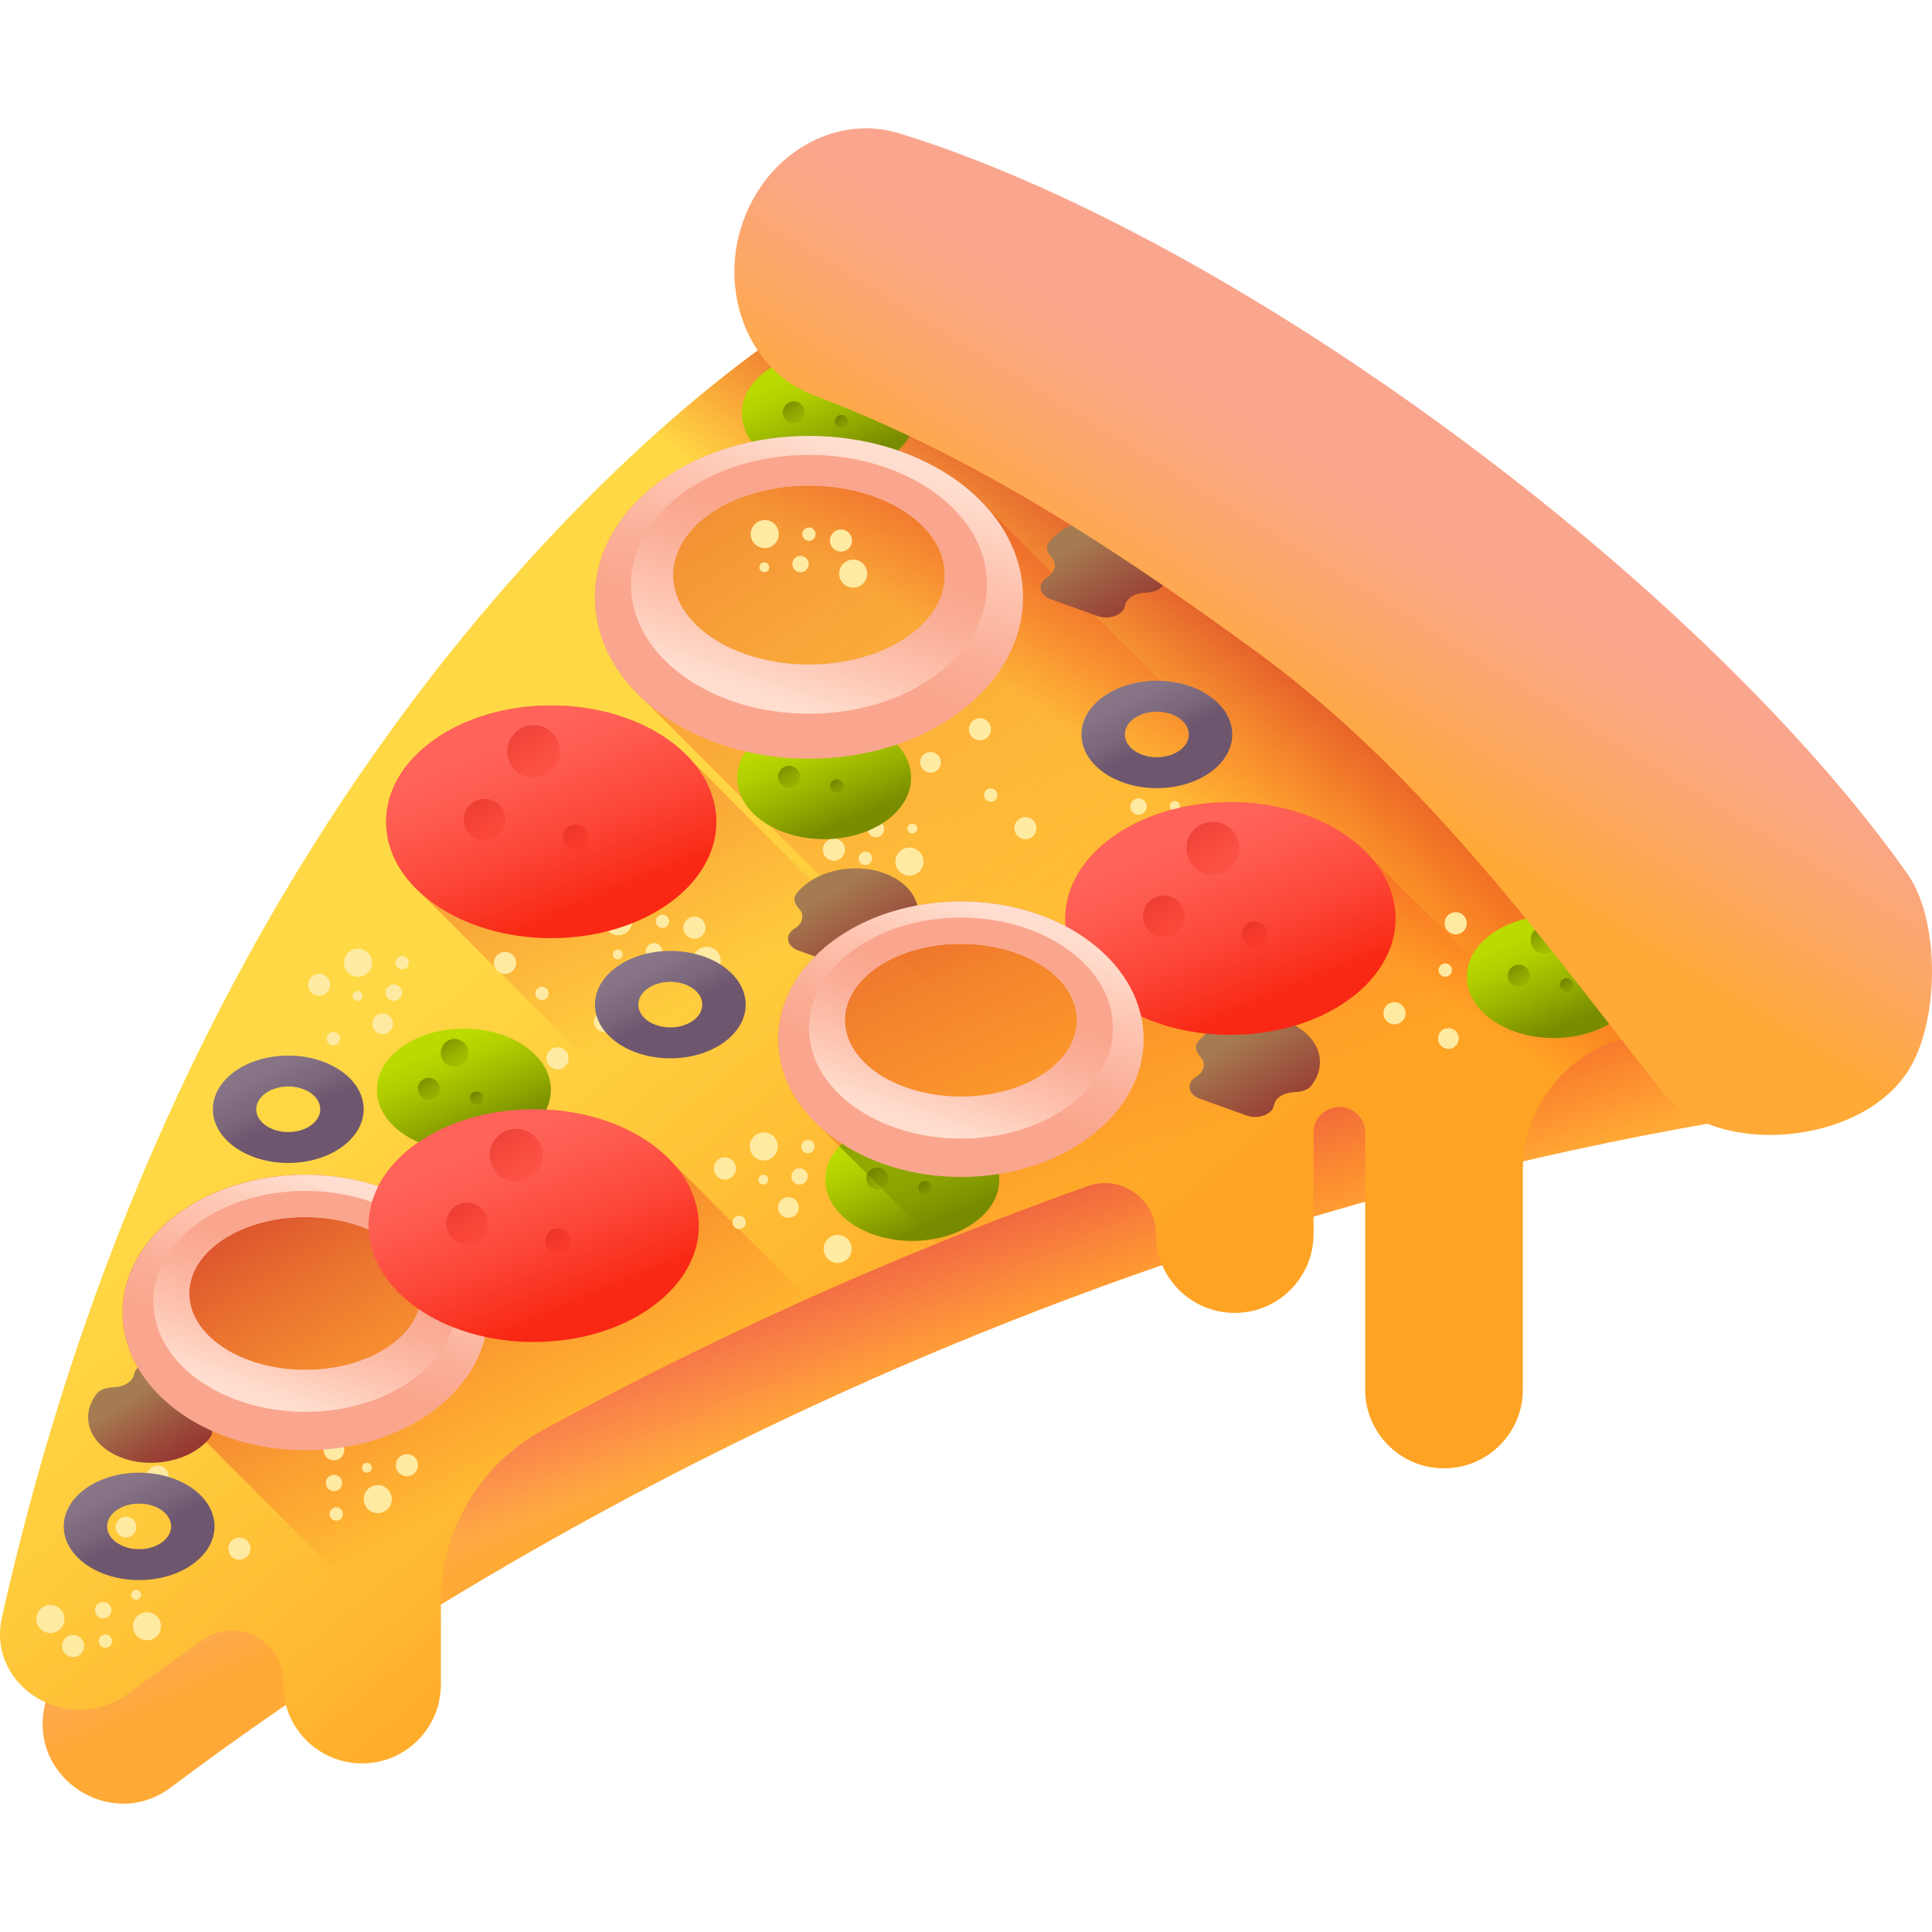
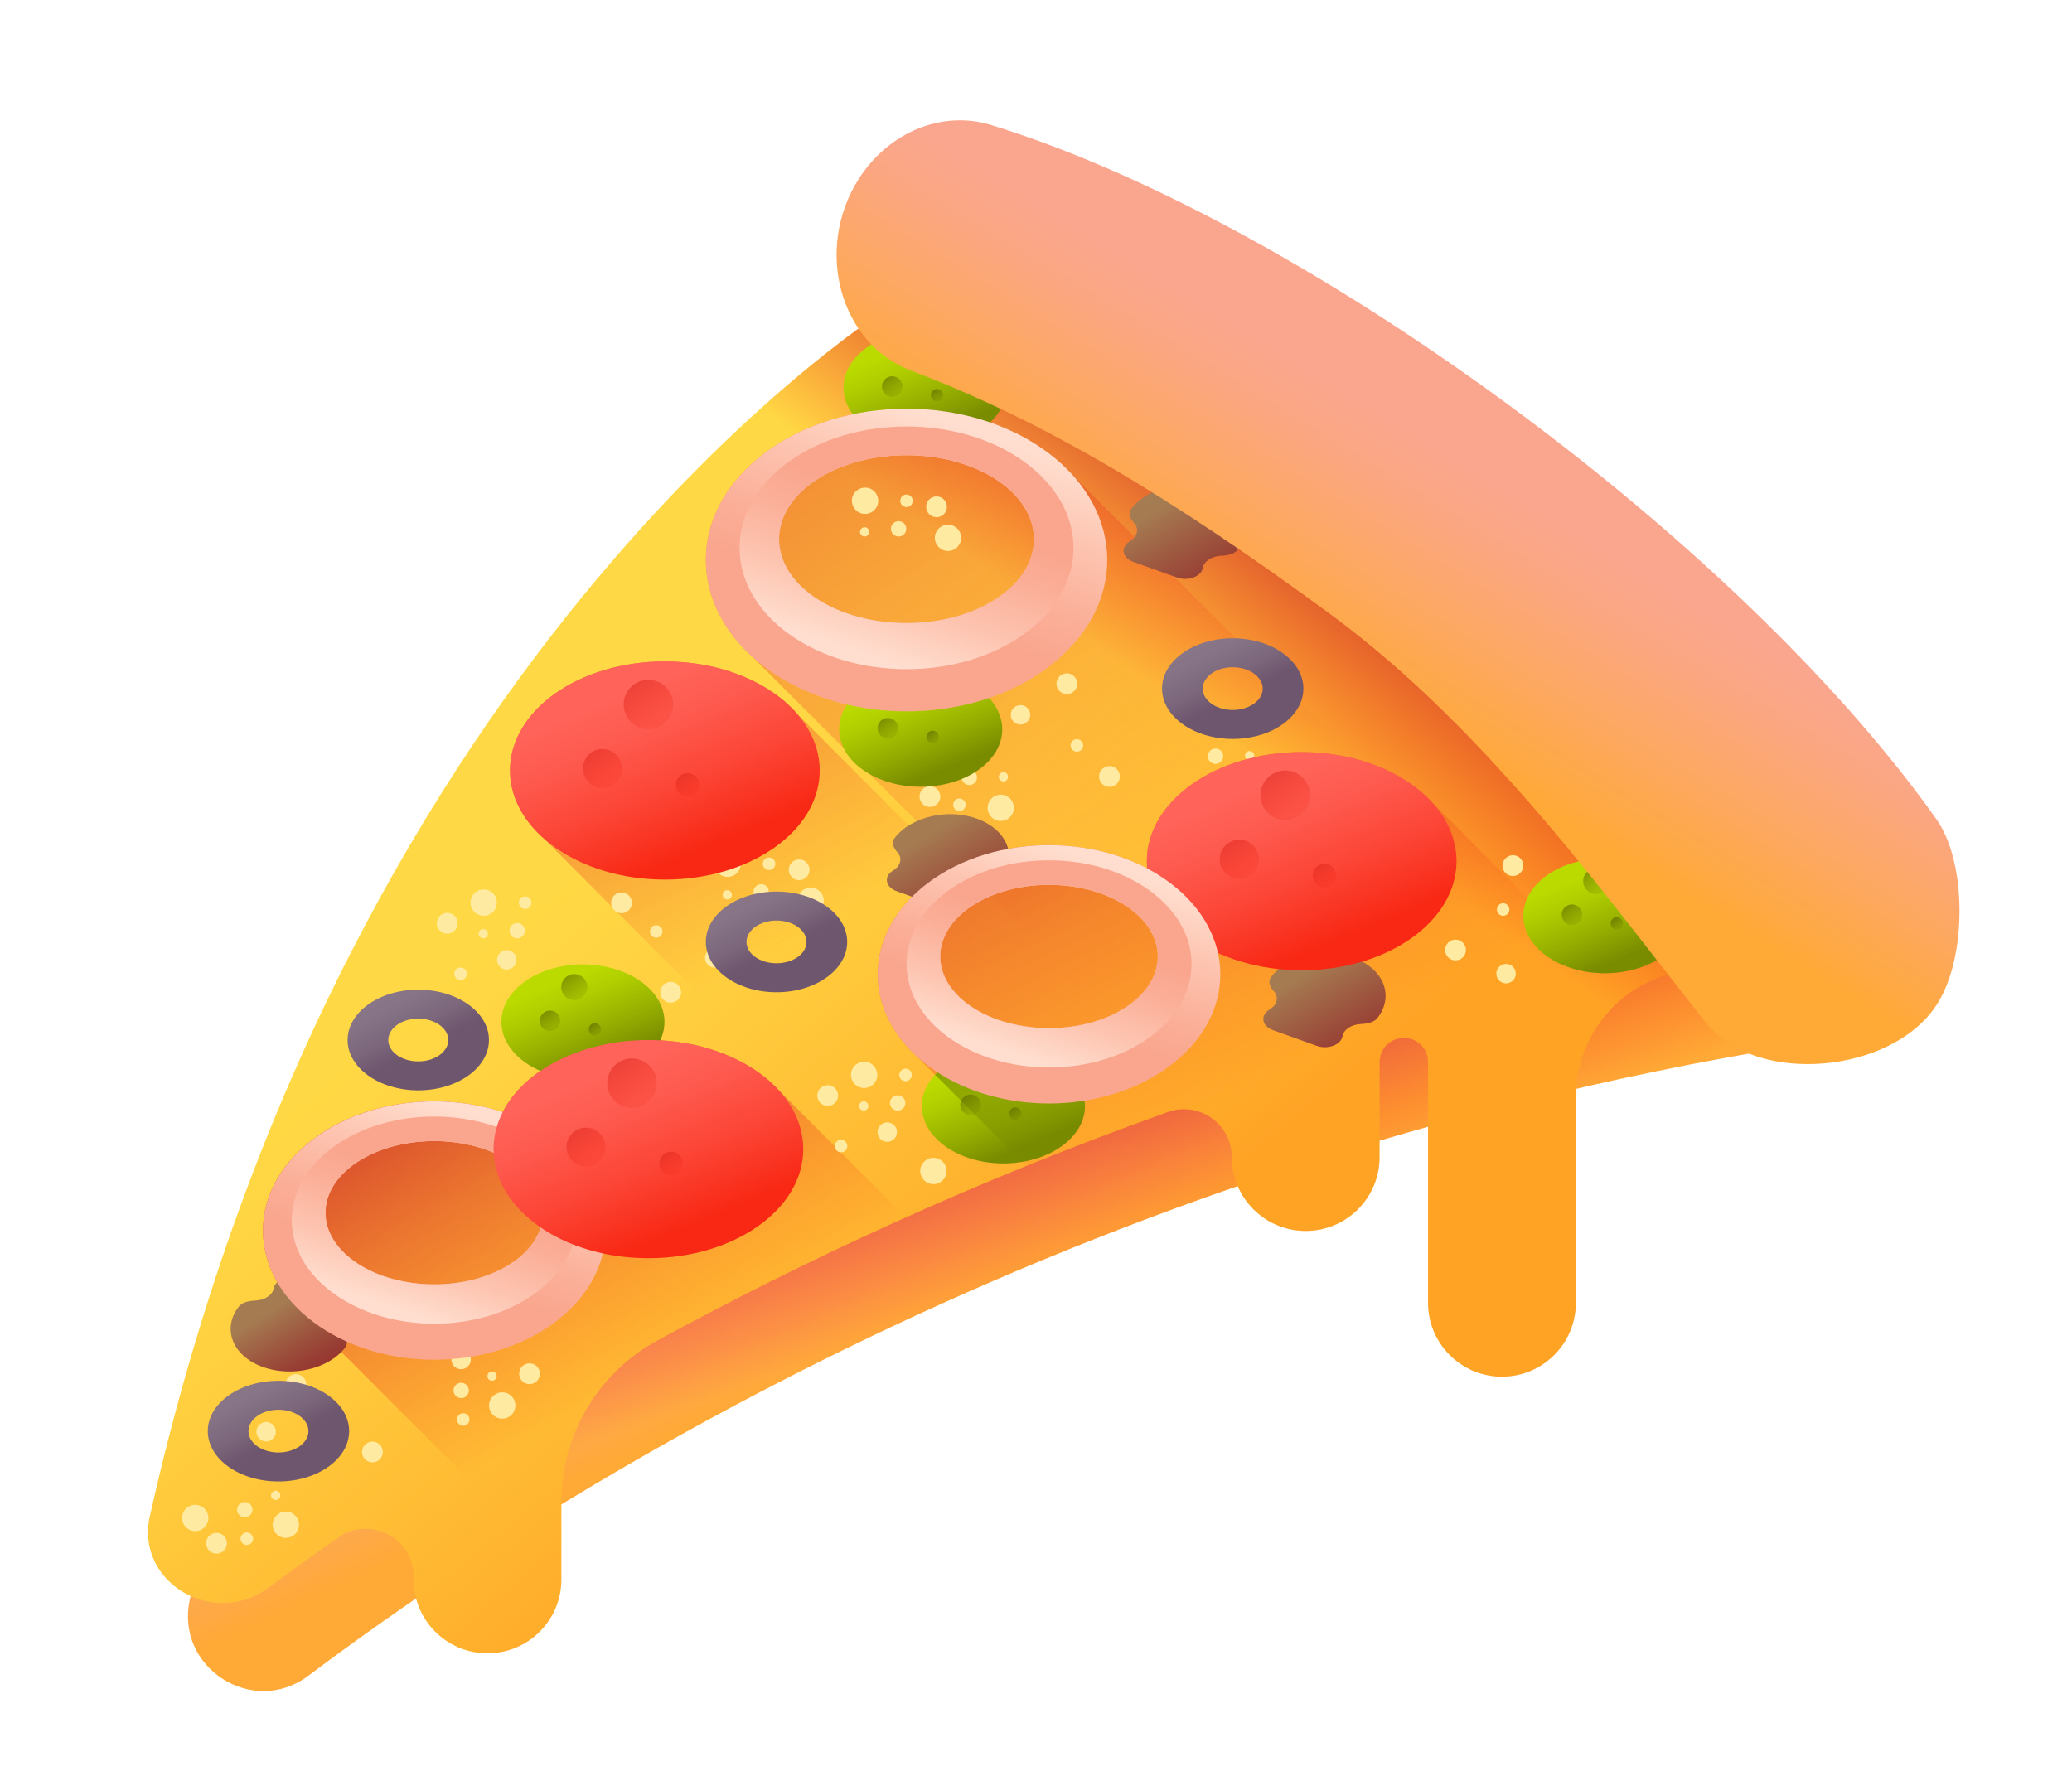
- <svg xmlns="http://www.w3.org/2000/svg" xmlns:xlink="http://www.w3.org/1999/xlink" id="Capa_1" enable-background="new 0 0 510 510" height="100" viewBox="0 0 510 510" width="100">
+ <svg xmlns="http://www.w3.org/2000/svg" xmlns:xlink="http://www.w3.org/1999/xlink" id="Capa_1" enable-background="new 0 0 500 500" height="60" viewBox="0 0 500 500" width="70">
  <linearGradient id="lg1">
    <stop offset="0" stop-color="#faa68e" />
    <stop offset=".206" stop-color="#fba682" />
    <stop offset=".581" stop-color="#fda861" />
    <stop offset="1" stop-color="#ffa936" />
  </linearGradient>
  <linearGradient id="SVGID_1_" gradientUnits="userSpaceOnUse" x1="223.354" x2="250.264" xlink:href="#lg1" y1="298.877" y2="357.872" />
  <linearGradient id="lg2">
    <stop offset="0" stop-color="#f82814" stop-opacity="0" />
    <stop offset=".245" stop-color="#f12817" stop-opacity=".245" />
    <stop offset=".605" stop-color="#dd2820" stop-opacity=".605" />
    <stop offset="1" stop-color="#c0272d" />
  </linearGradient>
  <linearGradient id="SVGID_2_" gradientUnits="userSpaceOnUse" x1="251.503" x2="228.789" xlink:href="#lg2" y1="361.785" y2="296.086" />
  <linearGradient id="SVGID_3_" gradientUnits="userSpaceOnUse" x1="145.065" x2="264.908" y1="221.175" y2="364.7">
    <stop offset="0" stop-color="#ffd945" />
    <stop offset=".304" stop-color="#ffcd3e" />
    <stop offset=".856" stop-color="#ffad2b" />
    <stop offset="1" stop-color="#ffa325" />
  </linearGradient>
  <linearGradient id="lg3">
    <stop offset="0" stop-color="#f82814" stop-opacity="0" />
    <stop offset="1" stop-color="#c0272d" />
  </linearGradient>
  <linearGradient id="SVGID_4_" gradientUnits="userSpaceOnUse" x1="310.981" x2="353.5" xlink:href="#lg3" y1="213.311" y2="153.03" />
  <linearGradient id="SVGID_5_" gradientUnits="userSpaceOnUse" x1="291.249" x2="99.643" xlink:href="#lg3" y1="237.086" y2="-59.293" />
  <linearGradient id="SVGID_6_" gradientUnits="userSpaceOnUse" x1="193.19" x2="112.458" xlink:href="#lg3" y1="258.64" y2="107.401" />
  <linearGradient id="SVGID_7_" gradientUnits="userSpaceOnUse" x1="321.47" x2="241.096" xlink:href="#lg3" y1="301.117" y2="149.698" />
  <linearGradient id="SVGID_8_" gradientUnits="userSpaceOnUse" x1="143.709" x2="79.123" xlink:href="#lg3" y1="383.901" y2="274.104" />
  <linearGradient id="lg4">
    <stop offset="0" stop-color="#bada00" />
    <stop offset=".227" stop-color="#b0ce00" />
    <stop offset=".638" stop-color="#95ae00" />
    <stop offset="1" stop-color="#798c00" />
  </linearGradient>
  <linearGradient id="SVGID_9_" gradientUnits="userSpaceOnUse" x1="212.641" x2="222.468" xlink:href="#lg4" y1="193.464" y2="217.276" />
  <linearGradient id="lg5">
    <stop offset="0" stop-color="#798c00" stop-opacity="0" />
    <stop offset=".654" stop-color="#556100" stop-opacity=".654" />
    <stop offset="1" stop-color="#464f00" />
  </linearGradient>
  <linearGradient id="SVGID_10_" gradientTransform="matrix(-.999 -.055 .055 -.999 2457.648 -2337.984)" gradientUnits="userSpaceOnUse" x1="2096.318" x2="2106.476" xlink:href="#lg5" y1="-2657.755" y2="-2643.672" />
  <linearGradient id="SVGID_11_" gradientTransform="matrix(-.999 -.055 .055 -.999 2457.648 -2337.984)" gradientUnits="userSpaceOnUse" x1="2103.284" x2="2111.304" xlink:href="#lg5" y1="-2666.649" y2="-2655.531" />
  <linearGradient id="SVGID_12_" gradientTransform="matrix(-.999 -.055 .055 -.999 2457.648 -2337.984)" gradientUnits="userSpaceOnUse" x1="2091.57" x2="2096.404" xlink:href="#lg5" y1="-2666.96" y2="-2660.257" />
  <linearGradient id="SVGID_13_" gradientUnits="userSpaceOnUse" x1="117.549" x2="127.376" xlink:href="#lg4" y1="275.832" y2="299.644" />
  <linearGradient id="SVGID_14_" gradientTransform="matrix(-.999 -.055 .055 -.999 2457.648 -2337.984)" gradientUnits="userSpaceOnUse" x1="2186.728" x2="2196.886" xlink:href="#lg5" y1="-2745.236" y2="-2731.153" />
  <linearGradient id="SVGID_15_" gradientTransform="matrix(-.999 -.055 .055 -.999 2457.648 -2337.984)" gradientUnits="userSpaceOnUse" x1="2193.695" x2="2201.714" xlink:href="#lg5" y1="-2754.13" y2="-2743.012" />
  <linearGradient id="SVGID_16_" gradientTransform="matrix(-.999 -.055 .055 -.999 2457.648 -2337.984)" gradientUnits="userSpaceOnUse" x1="2181.98" x2="2186.815" xlink:href="#lg5" y1="-2754.441" y2="-2747.738" />
  <linearGradient id="SVGID_17_" gradientUnits="userSpaceOnUse" x1="235.925" x2="245.752" xlink:href="#lg4" y1="299.517" y2="323.329" />
  <linearGradient id="SVGID_18_" gradientTransform="matrix(-.999 -.055 .055 -.999 2457.648 -2337.984)" gradientUnits="userSpaceOnUse" x1="2067.227" x2="2077.385" xlink:href="#lg5" y1="-2762.365" y2="-2748.282" />
  <linearGradient id="SVGID_19_" gradientTransform="matrix(-.999 -.055 .055 -.999 2457.648 -2337.984)" gradientUnits="userSpaceOnUse" x1="2074.194" x2="2082.213" xlink:href="#lg5" y1="-2771.258" y2="-2760.141" />
  <linearGradient id="SVGID_20_" gradientTransform="matrix(-.999 -.055 .055 -.999 2457.648 -2337.984)" gradientUnits="userSpaceOnUse" x1="2062.479" x2="2067.314" xlink:href="#lg5" y1="-2771.57" y2="-2764.867" />
  <linearGradient id="SVGID_21_" gradientUnits="userSpaceOnUse" x1="405.257" x2="415.084" xlink:href="#lg4" y1="245.964" y2="269.775" />
  <linearGradient id="SVGID_22_" gradientTransform="matrix(-.999 -.055 .055 -.999 2457.648 -2337.984)" gradientUnits="userSpaceOnUse" x1="1901.102" x2="1911.261" xlink:href="#lg5" y1="-2699.565" y2="-2685.482" />
  <linearGradient id="SVGID_23_" gradientTransform="matrix(-.999 -.055 .055 -.999 2457.648 -2337.984)" gradientUnits="userSpaceOnUse" x1="1908.069" x2="1916.089" xlink:href="#lg5" y1="-2708.459" y2="-2697.341" />
  <linearGradient id="SVGID_24_" gradientTransform="matrix(-.999 -.055 .055 -.999 2457.648 -2337.984)" gradientUnits="userSpaceOnUse" x1="1896.354" x2="1901.189" xlink:href="#lg5" y1="-2708.77" y2="-2702.067" />
  <linearGradient id="SVGID_25_" gradientUnits="userSpaceOnUse" x1="213.872" x2="223.699" xlink:href="#lg4" y1="97.255" y2="121.067" />
  <linearGradient id="SVGID_26_" gradientTransform="matrix(-.999 -.055 .055 -.999 2457.648 -2337.984)" gradientUnits="userSpaceOnUse" x1="2100.388" x2="2110.546" xlink:href="#lg5" y1="-2561.624" y2="-2547.541" />
  <linearGradient id="SVGID_27_" gradientTransform="matrix(-.999 -.055 .055 -.999 2457.648 -2337.984)" gradientUnits="userSpaceOnUse" x1="2107.354" x2="2115.374" xlink:href="#lg5" y1="-2570.518" y2="-2559.4" />
  <linearGradient id="SVGID_28_" gradientTransform="matrix(-.999 -.055 .055 -.999 2457.648 -2337.984)" gradientUnits="userSpaceOnUse" x1="2095.639" x2="2100.474" xlink:href="#lg5" y1="-2570.829" y2="-2564.127" />
  <linearGradient id="lg6">
    <stop offset="0" stop-color="#ffdecf" />
    <stop offset=".379" stop-color="#fdc4b0" />
    <stop offset=".765" stop-color="#fbae97" />
    <stop offset="1" stop-color="#faa68e" />
  </linearGradient>
  <linearGradient id="SVGID_29_" gradientTransform="matrix(.707 .707 -.707 .707 -320.292 -784.641)" gradientUnits="userSpaceOnUse" x1="1026.071" x2="1049.994" xlink:href="#lg6" y1="252.617" y2="301.482" />
  <linearGradient id="SVGID_30_" gradientTransform="matrix(-.707 -.707 .707 -.707 2186.543 -1089.263)" gradientUnits="userSpaceOnUse" x1="501.514" x2="520.821" xlink:href="#lg6" y1="-2303.637" y2="-2264.201" />
  <linearGradient id="lg7">
    <stop offset="0" stop-color="#a57c52" />
    <stop offset=".134" stop-color="#a26c4a" />
    <stop offset=".515" stop-color="#994336" />
    <stop offset=".817" stop-color="#942a2a" />
    <stop offset="1" stop-color="#922125" />
  </linearGradient>
  <linearGradient id="SVGID_31_" gradientUnits="userSpaceOnUse" x1="37.551" x2="53.697" xlink:href="#lg7" y1="367.031" y2="393.404" />
  <linearGradient id="SVGID_32_" gradientTransform="matrix(.707 .707 -.707 .707 -320.292 -784.641)" gradientUnits="userSpaceOnUse" x1="1068.141" x2="1088.561" xlink:href="#lg6" y1="485.428" y2="527.137" />
  <linearGradient id="SVGID_33_" gradientTransform="matrix(-.707 -.707 .707 -.707 2186.543 -1089.263)" gradientUnits="userSpaceOnUse" x1="463.781" x2="480.261" xlink:href="#lg6" y1="-2527.219" y2="-2493.558" />
  <linearGradient id="SVGID_34_" gradientUnits="userSpaceOnUse" x1="325.819" x2="347.209" xlink:href="#lg7" y1="273.758" y2="309.281" />
  <linearGradient id="lg8">
    <stop offset="0" stop-color="#ff6359" />
    <stop offset=".224" stop-color="#fe5b50" />
    <stop offset=".595" stop-color="#fc4637" />
    <stop offset="1" stop-color="#f82814" />
  </linearGradient>
  <linearGradient id="SVGID_35_" gradientUnits="userSpaceOnUse" x1="315.495" x2="334.154" xlink:href="#lg8" y1="219.916" y2="265.127" />
  <linearGradient id="SVGID_36_" gradientTransform="matrix(-.999 -.055 .055 -.999 2457.648 -2337.984)" gradientUnits="userSpaceOnUse" x1="1986.911" x2="2006.199" xlink:href="#lg2" y1="-2684.334" y2="-2657.595" />
  <linearGradient id="SVGID_37_" gradientTransform="matrix(-.999 -.055 .055 -.999 2457.648 -2337.984)" gradientUnits="userSpaceOnUse" x1="2000.139" x2="2015.365" xlink:href="#lg2" y1="-2701.22" y2="-2680.111" />
  <linearGradient id="SVGID_38_" gradientTransform="matrix(-.999 -.055 .055 -.999 2457.648 -2337.984)" gradientUnits="userSpaceOnUse" x1="1977.897" x2="1987.076" xlink:href="#lg2" y1="-2701.811" y2="-2689.085" />
  <linearGradient id="SVGID_39_" gradientUnits="userSpaceOnUse" x1="131.577" x2="150.235" xlink:href="#lg8" y1="300.988" y2="346.199" />
  <linearGradient id="SVGID_40_" gradientTransform="matrix(-.999 -.055 .055 -.999 2457.648 -2337.984)" gradientUnits="userSpaceOnUse" x1="2166.085" x2="2185.372" xlink:href="#lg2" y1="-2775.413" y2="-2748.674" />
  <linearGradient id="SVGID_41_" gradientTransform="matrix(-.999 -.055 .055 -.999 2457.648 -2337.984)" gradientUnits="userSpaceOnUse" x1="2179.313" x2="2194.539" xlink:href="#lg2" y1="-2792.3" y2="-2771.191" />
  <linearGradient id="SVGID_42_" gradientTransform="matrix(-.999 -.055 .055 -.999 2457.648 -2337.984)" gradientUnits="userSpaceOnUse" x1="2157.07" x2="2166.25" xlink:href="#lg2" y1="-2792.89" y2="-2780.164" />
  <linearGradient id="SVGID_43_" gradientUnits="userSpaceOnUse" x1="219.835" x2="241.226" xlink:href="#lg7" y1="234.622" y2="270.145" />
  <linearGradient id="SVGID_44_" gradientUnits="userSpaceOnUse" x1="258.257" x2="215.558" xlink:href="#lg5" y1="334.97" y2="254.237" />
  <linearGradient id="SVGID_45_" gradientTransform="matrix(.707 .707 -.707 .707 -320.292 -784.641)" gradientUnits="userSpaceOnUse" x1="1139.515" x2="1159.935" xlink:href="#lg6" y1="312.033" y2="353.742" />
  <linearGradient id="SVGID_46_" gradientTransform="matrix(-.707 -.707 .707 -.707 2186.543 -1089.263)" gradientUnits="userSpaceOnUse" x1="392.407" x2="408.886" xlink:href="#lg6" y1="-2353.823" y2="-2320.163" />
  <linearGradient id="lg9">
    <stop offset="0" stop-color="#8a7889" />
    <stop offset=".334" stop-color="#867385" />
    <stop offset=".704" stop-color="#7b667b" />
    <stop offset="1" stop-color="#6e566e" />
  </linearGradient>
  <linearGradient id="SVGID_47_" gradientUnits="userSpaceOnUse" x1="68.016" x2="77.231" xlink:href="#lg9" y1="276.665" y2="295.095" />
  <linearGradient id="SVGID_48_" gradientUnits="userSpaceOnUse" x1="168.869" x2="178.084" xlink:href="#lg9" y1="249.042" y2="267.472" />
  <linearGradient id="SVGID_49_" gradientUnits="userSpaceOnUse" x1="297.307" x2="306.522" xlink:href="#lg9" y1="177.725" y2="196.155" />
  <linearGradient id="SVGID_50_" gradientUnits="userSpaceOnUse" x1="28.65" x2="37.865" xlink:href="#lg9" y1="386.776" y2="405.206" />
  <linearGradient id="SVGID_51_" gradientUnits="userSpaceOnUse" x1="136.205" x2="154.863" xlink:href="#lg8" y1="194.388" y2="239.599" />
  <linearGradient id="SVGID_52_" gradientTransform="matrix(-.999 -.055 .055 -.999 2457.648 -2337.984)" gradientUnits="userSpaceOnUse" x1="2167.336" x2="2186.623" xlink:href="#lg2" y1="-2668.721" y2="-2641.981" />
  <linearGradient id="SVGID_53_" gradientTransform="matrix(-.999 -.055 .055 -.999 2457.648 -2337.984)" gradientUnits="userSpaceOnUse" x1="2180.564" x2="2195.79" xlink:href="#lg2" y1="-2685.607" y2="-2664.498" />
  <linearGradient id="SVGID_54_" gradientTransform="matrix(-.999 -.055 .055 -.999 2457.648 -2337.984)" gradientUnits="userSpaceOnUse" x1="2158.322" x2="2167.501" xlink:href="#lg2" y1="-2686.198" y2="-2673.471" />
  <linearGradient id="SVGID_55_" gradientUnits="userSpaceOnUse" x1="286.486" x2="307.876" xlink:href="#lg7" y1="141.905" y2="177.428" />
  <linearGradient id="SVGID_56_" gradientUnits="userSpaceOnUse" x1="372.801" x2="335.484" xlink:href="#lg1" y1="132.371" y2="193.369" />
  <g>
    <path d="m224.004 97.902s-154.935 94.788-212.219 352.387c-4.263 19.169 17.652 33.327 33.345 21.523 68.68-51.657 214.684-143.912 416.708-177.075 23.027-3.78 34.652-29.762 22.126-49.451-30.516-47.966-101.971-121.806-259.96-147.384z" fill="url(#SVGID_1_)" />
    <path d="m483.587 244.701c-221.979 26.98-382.24 127.674-455.209 182.557-3.842 2.89-8.056 4.218-12.168 4.308-1.529 6.162-3.019 12.394-4.433 18.754-4.259 19.157 17.669 33.288 33.353 21.492 68.692-51.666 214.736-143.945 416.815-177.092 22.892-3.755 34.565-29.668 22.131-49.252-.162-.255-.325-.511-.489-.767z" fill="url(#SVGID_2_)" />
    <path d="m492.111 263.798s-40.352-144.853-281.818-178.329c0 0-154.223 93.471-209.785 341.469-4.136 18.463 17.857 31.644 33.471 20.058 5.961-4.423 12.508-9.152 19.629-14.123 8.914-6.224 21.153.164 21.153 11.035v.774c0 11.494 9.317 20.811 20.811 20.811 11.494 0 20.811-9.317 20.811-20.811v-21.801c0-18.931 10.331-36.35 26.953-45.41 40.68-22.175 88.863-44.774 143.804-64.381 8.758-3.125 17.978 3.378 17.978 12.678 0 11.494 9.317 20.811 20.811 20.811 11.494 0 20.811-9.317 20.811-20.811v-26.786c0-3.013 2.004-5.658 4.904-6.474l.136-.038c4.314-1.214 8.594 2.029 8.594 6.51v67.814c0 11.494 9.317 20.811 20.811 20.811 11.494 0 20.811-9.317 20.811-20.811v-57.874c0-17.164 12.121-31.995 28.971-35.265 19.819-3.845 40.207-7.163 61.144-9.857z" fill="url(#SVGID_3_)" />
    <path d="m210.293 85.47s-29.447 17.849-67.241 58.636l196.957 196.957c4.129-3.803 6.732-9.238 6.732-15.294v-26.786c0-3.013 2.004-5.658 4.904-6.474l.136-.038c4.314-1.214 8.594 2.029 8.594 6.51v62.449l25.6 25.6c9.181-2.166 16.022-10.393 16.022-20.235v-57.875c0-17.164 12.121-31.995 28.971-35.265 19.818-3.846 40.205-7.164 61.142-9.857.001 0-40.351-144.853-281.817-178.328z" fill="url(#SVGID_4_)" />
    <path d="m260.623 134.097c-2.042-2.313-4.412-4.511-7.118-6.552-22.066-16.64-57.843-16.64-79.909 0-20.918 15.774-21.992 40.833-3.251 57.574l160.78 160.78c8.975-2.311 15.616-10.435 15.616-20.131v-26.786c0-3.013 2.004-5.658 4.904-6.474l.136-.038c4.314-1.214 8.594 2.029 8.594 6.51v67.814c0 4.978 1.753 9.544 4.668 13.126 1.418 1.47 2.983 2.884 4.682 4.238 3.288 2.174 7.224 3.448 11.46 3.448 11.494 0 20.811-9.317 20.811-20.811v-57.875c0-9.193 3.48-17.714 9.298-24.151z" fill="url(#SVGID_5_)" />
    <path d="m182.763 200.974c-7.652-8.847-21.473-14.755-37.253-14.755-24.077 0-43.596 13.752-43.596 30.717 0 7.241 3.565 13.892 9.514 19.143l104.99 105.32c22.133-9.84 45.72-19.386 70.723-28.309 2.297-.82 4.622-.963 6.808-.581z" fill="url(#SVGID_6_)" />
    <path d="m361.524 225.92c-7.749-8.52-21.295-14.172-36.723-14.172-24.077 0-43.596 13.752-43.596 30.717 0 .693.044 1.378.108 2.059-18.814-9.95-44.938-8.597-61.747 4.079-17.696 13.345-18.763 34.478-3.206 48.765l30.913 30.913c12.86-5.214 26.153-10.295 39.867-15.189 8.758-3.125 17.978 3.378 17.978 12.678 0 11.494 9.317 20.811 20.811 20.811 11.494 0 20.811-9.317 20.811-20.811v-26.786c0-3.013 2.004-5.658 4.904-6.474l.136-.038c4.314-1.214 8.594 2.029 8.594 6.51v67.814c0 11.494 9.317 20.811 20.811 20.811 11.494 0 20.811-9.317 20.811-20.811v-57.876c0-11.461 5.41-21.876 14.018-28.509z" fill="url(#SVGID_7_)" />
    <path d="m213.374 342.76-35.767-35.767c-7.748-8.521-21.295-14.174-36.725-14.174-18.887 0-34.965 8.464-41.02 20.301-17.644-5.795-38.943-3.261-53.374 7.622-17.697 13.345-18.763 34.479-3.205 48.765l73.101 73.101v-19.725c0-18.931 10.331-36.35 26.953-45.41 21.314-11.621 44.709-23.352 70.037-34.713z" fill="url(#SVGID_8_)" />
    <g fill="#ffeaa2">
      <g>
        <path d="m97.779 255.867c.959-1.808.271-4.051-1.536-5.01-1.808-.959-4.051-.271-5.01 1.536-.959 1.808-.271 4.051 1.536 5.01 1.807.96 4.05.272 5.01-1.536z" />
        <path d="m85.613 257.361c-1.427-.757-3.198-.214-3.955 1.213s-.214 3.198 1.213 3.955 3.198.214 3.955-1.213c.757-1.428.214-3.198-1.213-3.955z" />
        <path d="m88.828 272.612c-.86-.456-1.928-.129-2.384.731s-.129 1.928.731 2.384c.86.457 1.928.129 2.384-.731.457-.86.13-1.927-.731-2.384z" />
        <path d="m114.116 277.483c-2.046-.058-3.751 1.554-3.808 3.599-.058 2.046 1.554 3.751 3.599 3.808 2.046.058 3.751-1.554 3.808-3.599.058-2.046-1.553-3.751-3.599-3.808z" />
        <path d="m133.395 251.272c-1.615-.046-2.961 1.227-3.006 2.841-.046 1.615 1.227 2.961 2.841 3.007 1.615.046 2.961-1.227 3.007-2.842.045-1.615-1.227-2.961-2.842-3.006z" />
        <path d="m106.219 252.383c-.974-.027-1.785.74-1.813 1.713-.027.974.74 1.785 1.713 1.813.974.027 1.785-.74 1.813-1.713.028-.974-.739-1.785-1.713-1.813z" />
        <path d="m100.401 267.575c-1.474.336-2.397 1.803-2.062 3.278.336 1.474 1.803 2.397 3.278 2.062 1.474-.336 2.397-1.803 2.062-3.278-.337-1.474-1.804-2.397-3.278-2.062z" />
        <path d="m103.466 259.931c-1.164.265-1.893 1.424-1.628 2.588s1.424 1.893 2.588 1.628 1.893-1.424 1.628-2.588c-.266-1.164-1.424-1.893-2.588-1.628z" />
        <path d="m94.678 264.16c.702-.16 1.141-.858.981-1.56s-.858-1.141-1.56-.981-1.141.858-.981 1.56.858 1.141 1.56.981z" />
        <path d="m166.472 244.922c.959-1.808.271-4.051-1.536-5.01-1.808-.959-4.051-.271-5.01 1.536-.959 1.808-.271 4.051 1.536 5.01 1.808.959 4.051.271 5.01-1.536z" />
        <path d="m148.534 276.788c-1.427-.757-3.198-.214-3.955 1.213s-.214 3.198 1.213 3.955 3.198.214 3.955-1.213.214-3.198-1.213-3.955z" />
        <path d="m143.907 260.694c-.86-.457-1.928-.129-2.384.731s-.129 1.928.731 2.384c.86.457 1.928.129 2.384-.731s.129-1.927-.731-2.384z" />
        <path d="m186.653 249.921c-2.046-.058-3.751 1.554-3.808 3.599-.058 2.046 1.554 3.751 3.599 3.808 2.046.058 3.751-1.554 3.808-3.599.058-2.045-1.553-3.75-3.599-3.808z" />
        <path d="m186.243 244.975c.046-1.615-1.227-2.961-2.842-3.006s-2.961 1.227-3.006 2.841c-.046 1.615 1.227 2.961 2.841 3.007 1.615.045 2.961-1.227 3.007-2.842z" />
        <path d="m174.913 241.437c-.974-.027-1.785.739-1.813 1.713-.027.974.74 1.785 1.713 1.813.974.027 1.785-.74 1.813-1.713.027-.974-.74-1.785-1.713-1.813z" />
        <path d="m158.935 267.033c-1.474.336-2.397 1.803-2.062 3.278.336 1.474 1.803 2.397 3.278 2.062 1.474-.336 2.397-1.803 2.062-3.278-.336-1.475-1.803-2.398-3.278-2.062z" />
        <path d="m172.159 248.985c-1.164.265-1.893 1.424-1.628 2.587.265 1.164 1.424 1.893 2.587 1.628 1.164-.265 1.893-1.424 1.628-2.587-.264-1.164-1.423-1.893-2.587-1.628z" />
        <path d="m163.372 253.215c.702-.16 1.141-.858.981-1.56s-.858-1.141-1.56-.981-1.141.858-.981 1.56c.159.701.858 1.141 1.56.981z" />
      </g>
      <g>
        <path d="m204.891 304.37c.959-1.808.271-4.051-1.536-5.01-1.808-.959-4.051-.271-5.01 1.536-.959 1.808-.271 4.051 1.536 5.01 1.808.96 4.051.272 5.01-1.536z" />
        <path d="m192.725 305.864c-1.427-.757-3.198-.214-3.955 1.213s-.214 3.198 1.213 3.955 3.198.214 3.955-1.213c.758-1.428.214-3.198-1.213-3.955z" />
        <path d="m195.941 321.115c-.86-.456-1.928-.129-2.384.731s-.129 1.928.731 2.384 1.928.129 2.384-.731.129-1.927-.731-2.384z" />
        <path d="m221.229 325.986c-2.046-.058-3.751 1.554-3.808 3.599-.058 2.046 1.554 3.751 3.599 3.808 2.046.058 3.751-1.554 3.808-3.599s-1.554-3.751-3.599-3.808z" />
        <path d="m386.914 242.465c-.691-1.46-2.436-2.083-3.896-1.392s-2.083 2.436-1.392 3.896c.692 1.46 2.436 2.083 3.896 1.392s2.084-2.436 1.392-3.896z" />
        <path d="m213.332 300.886c-.974-.027-1.785.74-1.813 1.713-.027.974.74 1.785 1.713 1.813.974.027 1.785-.74 1.813-1.713.027-.974-.74-1.785-1.713-1.813z" />
        <path d="m207.513 316.078c-1.474.336-2.397 1.803-2.062 3.278.336 1.474 1.803 2.397 3.278 2.062 1.474-.336 2.397-1.803 2.062-3.278s-1.804-2.397-3.278-2.062z" />
        <path d="m210.578 308.434c-1.164.265-1.893 1.424-1.628 2.588s1.424 1.893 2.587 1.628c1.164-.265 1.893-1.424 1.628-2.588s-1.423-1.893-2.587-1.628z" />
        <path d="m201.79 312.663c.702-.16 1.141-.858.981-1.56s-.858-1.141-1.56-.981-1.141.858-.981 1.56.859 1.141 1.56.981z" />
        <path d="m205.15 142.725c.959-1.808.271-4.051-1.536-5.01-1.808-.959-4.051-.271-5.01 1.536-.959 1.808-.271 4.051 1.536 5.01 1.808.96 4.051.272 5.01-1.536z" />
        <path d="m371.033 267.526c.028-1.615-1.259-2.947-2.874-2.975s-2.947 1.259-2.975 2.874 1.259 2.947 2.874 2.975 2.947-1.258 2.975-2.874z" />
        <path d="m383.28 256.106c.017-.974-.759-1.777-1.733-1.794s-1.777.759-1.794 1.733.759 1.777 1.733 1.794 1.777-.759 1.794-1.733z" />
        <path d="m225.331 147.724c-2.046-.058-3.751 1.554-3.808 3.599-.058 2.046 1.554 3.751 3.599 3.808 2.046.058 3.751-1.554 3.808-3.599.058-2.045-1.554-3.75-3.599-3.808z" />
        <path d="m224.921 142.778c.046-1.615-1.227-2.961-2.842-3.006-1.615-.046-2.961 1.227-3.006 2.841-.046 1.615 1.227 2.961 2.841 3.007 1.615.045 2.961-1.227 3.007-2.842z" />
        <path d="m213.59 139.241c-.974-.027-1.785.739-1.813 1.713-.027.974.74 1.785 1.713 1.813.974.027 1.785-.74 1.813-1.713.028-.974-.739-1.786-1.713-1.813z" />
        <path d="m384.443 272.376c-.968-1.162-2.694-1.319-3.856-.352-1.162.968-1.319 2.694-.352 3.856.968 1.162 2.694 1.319 3.856.352 1.162-.968 1.32-2.694.352-3.856z" />
        <path d="m210.837 146.789c-1.164.265-1.893 1.424-1.628 2.587.265 1.164 1.424 1.893 2.588 1.628s1.893-1.424 1.628-2.587c-.266-1.165-1.424-1.893-2.588-1.628z" />
        <path d="m202.049 151.018c.702-.16 1.141-.858.981-1.56s-.858-1.141-1.56-.981-1.141.858-.981 1.56.858 1.141 1.56.981z" />
      </g>
      <g>
        <path d="m306.242 219.507c-1.087 1.734-.563 4.021 1.171 5.108s4.021.563 5.108-1.171.563-4.021-1.171-5.107c-1.734-1.088-4.021-.564-5.108 1.17z" />
        <path d="m318.484 218.895c1.369.858 3.174.444 4.032-.925s.444-3.174-.925-4.032-3.174-.444-4.032.925-.444 3.174.925 4.032z" />
        <path d="m316.377 203.451c.825.517 1.914.268 2.431-.558.517-.825.268-1.914-.557-2.431s-1.914-.268-2.431.557c-.518.826-.268 1.915.557 2.432z" />
        <path d="m291.506 196.77c2.036.205 3.853-1.279 4.058-3.315s-1.279-3.853-3.315-4.058-3.853 1.279-4.058 3.315c-.206 2.037 1.279 3.853 3.315 4.058z" />
        <path d="m270.387 221.523c1.607.162 3.042-1.01 3.204-2.617s-1.01-3.042-2.617-3.204-3.042 1.01-3.204 2.617c-.162 1.608 1.01 3.042 2.617 3.204z" />
        <path d="m297.573 222.374c.969.098 1.834-.609 1.931-1.578.098-.969-.609-1.834-1.578-1.931-.969-.098-1.834.609-1.931 1.578-.098.968.609 1.833 1.578 1.931z" />
        <path d="m304.471 207.64c1.495-.229 2.521-1.626 2.293-3.12-.229-1.495-1.626-2.521-3.12-2.293-1.495.229-2.521 1.626-2.293 3.12.229 1.496 1.626 2.522 3.12 2.293z" />
        <path d="m300.863 215.044c1.18-.181 1.99-1.283 1.81-2.463s-1.283-1.99-2.463-1.81-1.99 1.283-1.81 2.463 1.283 1.99 2.463 1.81z" />
        <path d="m309.933 211.459c-.711.109-1.2.774-1.091 1.485s.774 1.2 1.485 1.091 1.2-.774 1.091-1.485-.774-1.2-1.485-1.091z" />
        <path d="m236.939 225.472c-1.087 1.734-.563 4.021 1.171 5.108s4.021.563 5.107-1.171c1.087-1.734.563-4.021-1.171-5.108-1.734-1.088-4.02-.563-5.107 1.171z" />
        <path d="m257.128 194.982c1.369.858 3.174.444 4.032-.925s.444-3.174-.925-4.032-3.174-.444-4.032.925c-.858 1.368-.444 3.173.925 4.032z" />
        <path d="m260.582 211.367c.825.517 1.914.268 2.431-.558.517-.825.268-1.914-.558-2.431-.825-.517-1.914-.268-2.431.557-.516.826-.267 1.915.558 2.432z" />
        <path d="m217.171 219.031c2.036.205 3.853-1.279 4.058-3.315s-1.279-3.853-3.315-4.058-3.853 1.279-4.058 3.315c-.206 2.036 1.279 3.853 3.315 4.058z" />
        <path d="m217.223 223.993c-.162 1.607 1.01 3.042 2.617 3.203 1.607.162 3.042-1.01 3.203-2.617.162-1.607-1.01-3.042-2.617-3.204-1.607-.161-3.041 1.011-3.203 2.618z" />
        <path d="m228.269 228.338c.969.098 1.834-.609 1.931-1.578.098-.969-.609-1.834-1.578-1.931-.969-.098-1.834.609-1.931 1.578-.098.969.609 1.834 1.578 1.931z" />
        <path d="m246.05 203.961c1.495-.229 2.521-1.626 2.293-3.12-.229-1.495-1.626-2.521-3.12-2.293-1.495.229-2.521 1.626-2.293 3.12.228 1.495 1.625 2.522 3.12 2.293z" />
        <path d="m231.559 221.009c1.18-.181 1.99-1.283 1.81-2.463s-1.283-1.99-2.463-1.81c-1.18.181-1.99 1.283-1.81 2.463s1.283 1.99 2.463 1.81z" />
        <path d="m240.629 217.424c-.711.109-1.2.774-1.091 1.485.109.712.774 1.2 1.485 1.091s1.2-.774 1.091-1.485-.774-1.2-1.485-1.091z" />
      </g>
      <g>
        <path d="m96.059 395.195c-.29 2.026 1.117 3.903 3.143 4.193s3.903-1.117 4.193-3.143-1.117-3.903-3.143-4.193c-2.026-.289-3.903 1.118-4.193 3.143z" />
        <path d="m106.999 389.67c1.599.229 3.081-.882 3.31-2.481s-.882-3.081-2.481-3.31-3.081.882-3.31 2.481c-.229 1.598.882 3.081 2.481 3.31z" />
        <path d="m98.807 376.409c.964.138 1.858-.532 1.996-1.496s-.532-1.858-1.496-1.996-1.858.532-1.996 1.496c-.137.964.532 1.858 1.496 1.996z" />
        <path d="m73.365 380.393c1.944-.639 3.003-2.732 2.364-4.677-.639-1.944-2.732-3.003-4.677-2.364-1.944.639-3.003 2.732-2.364 4.677.639 1.944 2.732 3.003 4.677 2.364z" />
        <path d="m64.105 411.585c1.535-.504 2.37-2.157 1.866-3.692s-2.157-2.37-3.692-1.866-2.37 2.157-1.866 3.692c.504 1.534 2.157 2.37 3.692 1.866z" />
        <path d="m89.297 401.333c.925-.304 1.429-1.301 1.125-2.226s-1.301-1.429-2.226-1.125-1.429 1.301-1.125 2.226 1.301 1.429 2.226 1.125z" />
        <path d="m89.625 385.068c1.273-.815 1.645-2.509.829-3.782-.815-1.273-2.509-1.645-3.782-.829-1.273.815-1.645 2.509-.829 3.782s2.509 1.644 3.782.829z" />
        <path d="m89.331 393.299c1.005-.644 1.299-1.981.655-2.986s-1.981-1.299-2.986-.655-1.299 1.981-.655 2.986 1.981 1.298 2.986.655z" />
        <path d="m96.166 386.342c-.606.388-.783 1.194-.395 1.8s1.194.783 1.8.395.783-1.194.395-1.8c-.387-.606-1.193-.783-1.8-.395z" />
        <path d="m35.134 428.764c-.29 2.026 1.117 3.903 3.143 4.193s3.903-1.117 4.193-3.143-1.117-3.903-3.143-4.193c-2.025-.29-3.902 1.117-4.193 3.143z" />
        <path d="m41.217 392.705c1.599.229 3.081-.882 3.31-2.481s-.882-3.081-2.481-3.31-3.081.882-3.31 2.481.882 3.081 2.481 3.31z" />
        <path d="m51.023 406.28c.964.138 1.858-.532 1.996-1.496s-.532-1.858-1.496-1.996-1.858.532-1.996 1.496.532 1.858 1.496 1.996z" />
        <path d="m14.453 430.897c1.944-.639 3.002-2.732 2.364-4.677-.639-1.944-2.732-3.003-4.677-2.364-1.944.639-3.003 2.732-2.364 4.677.639 1.944 2.733 3.003 4.677 2.364z" />
        <path d="m16.514 435.412c.504 1.535 2.157 2.37 3.692 1.866s2.37-2.157 1.866-3.692-2.157-2.37-3.692-1.866c-1.534.504-2.37 2.157-1.866 3.692z" />
        <path d="m28.373 434.902c.925-.304 1.429-1.3 1.125-2.226-.304-.925-1.301-1.429-2.226-1.125s-1.429 1.301-1.125 2.226 1.301 1.429 2.226 1.125z" />
        <path d="m34.735 405.407c1.273-.815 1.645-2.509.829-3.782-.815-1.273-2.509-1.645-3.782-.829-1.273.815-1.645 2.509-.829 3.782.815 1.273 2.509 1.644 3.782.829z" />
        <path d="m28.407 426.867c1.005-.644 1.299-1.98.655-2.986-.644-1.005-1.981-1.298-2.986-.655-1.005.644-1.299 1.98-.655 2.986s1.981 1.299 2.986.655z" />
        <path d="m35.242 419.911c-.606.388-.783 1.194-.395 1.8s1.194.783 1.8.395.783-1.194.395-1.8-1.194-.783-1.8-.395z" />
      </g>
    </g>
    <g>
      <ellipse cx="217.542" cy="205.34" fill="url(#SVGID_9_)" rx="22.961" ry="16.178" />
      <g>
        <circle cx="215.104" cy="195.563" fill="url(#SVGID_10_)" r="3.669" />
        <circle cx="208.293" cy="205.05" fill="url(#SVGID_11_)" r="2.896" />
        <circle cx="220.917" cy="207.48" fill="url(#SVGID_12_)" r="1.746" />
      </g>
    </g>
    <g>
      <ellipse cx="122.45" cy="287.708" fill="url(#SVGID_13_)" rx="22.961" ry="16.178" />
      <g>
        <circle cx="120.013" cy="277.931" fill="url(#SVGID_14_)" r="3.669" />
        <circle cx="113.201" cy="287.418" fill="url(#SVGID_15_)" r="2.896" />
        <circle cx="125.826" cy="289.848" fill="url(#SVGID_16_)" r="1.746" />
      </g>
    </g>
    <g>
      <ellipse cx="240.826" cy="311.393" fill="url(#SVGID_17_)" rx="22.961" ry="16.178" />
      <g>
        <circle cx="238.389" cy="301.616" fill="url(#SVGID_18_)" r="3.669" />
        <circle cx="231.577" cy="311.103" fill="url(#SVGID_19_)" r="2.896" />
        <circle cx="244.201" cy="313.533" fill="url(#SVGID_20_)" r="1.746" />
      </g>
    </g>
    <g>
      <ellipse cx="410.158" cy="257.839" fill="url(#SVGID_21_)" rx="22.961" ry="16.178" />
      <g>
        <circle cx="407.72" cy="248.063" fill="url(#SVGID_22_)" r="3.669" />
        <circle cx="400.909" cy="257.55" fill="url(#SVGID_23_)" r="2.896" />
        <circle cx="413.533" cy="259.98" fill="url(#SVGID_24_)" r="1.746" />
      </g>
    </g>
    <g>
      <ellipse cx="218.773" cy="109.131" fill="url(#SVGID_25_)" rx="22.961" ry="16.178" />
      <g>
        <circle cx="216.336" cy="99.354" fill="url(#SVGID_26_)" r="3.669" />
        <circle cx="209.524" cy="108.841" fill="url(#SVGID_27_)" r="2.896" />
        <circle cx="222.148" cy="111.271" fill="url(#SVGID_28_)" r="1.746" />
      </g>
    </g>
    <g>
      <path d="m253.506 127.545c-22.066-16.64-57.843-16.64-79.909 0s-22.066 43.619 0 60.259 57.843 16.64 79.909 0 22.066-43.619 0-60.259zm-65.327 40.963c-14.011-9.229-14.011-24.196 0-33.424 14.011-9.229 36.728-9.225 50.739.004s14.016 24.192.006 33.42c-14.012 9.229-36.735 9.229-50.745 0z" fill="url(#SVGID_29_)" />
      <path d="m180.316 178.403c18.353 13.341 48.118 13.341 66.47 0 18.358-13.345 18.353-34.977 0-48.317-18.358-13.345-48.112-13.345-66.47 0-18.353 13.34-18.359 34.972 0 48.317zm58.607-43.319c14.011 9.229 14.011 24.196 0 33.424-14.011 9.229-36.728 9.225-50.739-.004s-14.016-24.192-.006-33.42c14.012-9.228 36.734-9.228 50.745 0z" fill="url(#SVGID_30_)" />
    </g>
    <path d="m31.938 384.726c8.266 3.191 18.807.826 23.545-5.282.932-1.202.519-2.614-.779-4.061-1.435-1.6-.92-3.711 1.05-4.999l.333-.217c2.545-1.664 1.962-4.602-1.135-5.712l-12.325-4.417c-3.097-1.11-6.82.284-7.239 2.71-.323 1.87-2.499 3.318-5.173 3.427-2.139.087-3.812.611-4.665 1.711-4.739 6.11-1.878 13.649 6.388 16.84z" fill="url(#SVGID_31_)" />
    <g>
      <path d="m114.695 320.742c-18.835-14.203-49.372-14.203-68.207 0s-18.835 37.231 0 51.434 49.372 14.203 68.207 0c18.834-14.203 18.834-37.231 0-51.434zm-55.761 34.964c-11.959-7.877-11.959-20.652 0-28.529s31.349-7.874 43.308.003 11.964 20.649.005 28.526c-11.958 7.877-31.354 7.877-43.313 0z" fill="url(#SVGID_32_)" />
      <path d="m52.223 364.151c15.665 11.387 41.071 11.387 56.736 0 15.67-11.39 15.665-29.855 0-41.242-15.67-11.39-41.066-11.39-56.736 0-15.665 11.388-15.67 29.852 0 41.242zm50.025-36.975c11.959 7.877 11.959 20.652 0 28.529s-31.349 7.874-43.308-.003-11.964-20.649-.005-28.526c11.958-7.877 31.354-7.877 43.313 0z" fill="url(#SVGID_33_)" />
    </g>
    <path d="m339.744 269.773c-8.266-3.191-18.807-.826-23.545 5.282-.932 1.202-.519 2.614.779 4.061 1.435 1.6.92 3.711-1.05 4.999l-.333.217c-2.545 1.664-1.962 4.602 1.135 5.712l12.325 4.417c3.097 1.11 6.82-.284 7.239-2.71.323-1.87 2.499-3.318 5.173-3.427 2.139-.087 3.812-.611 4.665-1.711 4.739-6.11 1.878-13.649-6.388-16.84z" fill="url(#SVGID_34_)" />
    <g>
      <ellipse cx="324.801" cy="242.464" fill="url(#SVGID_35_)" rx="43.596" ry="30.717" />
      <g>
        <circle cx="320.173" cy="223.902" fill="url(#SVGID_36_)" r="6.965" />
        <circle cx="307.24" cy="241.914" fill="url(#SVGID_37_)" r="5.499" />
        <circle cx="331.209" cy="246.528" fill="url(#SVGID_38_)" r="3.315" />
      </g>
    </g>
    <g>
      <ellipse cx="140.882" cy="323.536" fill="url(#SVGID_39_)" rx="43.596" ry="30.717" />
      <g>
        <circle cx="136.254" cy="304.974" fill="url(#SVGID_40_)" r="6.965" />
        <circle cx="123.322" cy="322.986" fill="url(#SVGID_41_)" r="5.499" />
        <circle cx="147.291" cy="327.6" fill="url(#SVGID_42_)" r="3.315" />
      </g>
    </g>
    <path d="m233.761 230.637c-8.266-3.191-18.807-.826-23.545 5.282-.932 1.202-.519 2.614.779 4.061 1.435 1.6.92 3.711-1.05 4.999l-.333.217c-2.545 1.664-1.962 4.602 1.135 5.712l12.325 4.417c3.097 1.11 6.82-.284 7.239-2.71.323-1.87 2.499-3.318 5.173-3.427 2.139-.087 3.812-.611 4.665-1.711 4.738-6.109 1.878-13.648-6.388-16.84z" fill="url(#SVGID_43_)" />
    <path d="m246.117 327.122c10.126-1.686 17.671-8.08 17.671-15.73 0-8.935-10.28-16.178-22.961-16.178-8.068 0-15.15 2.938-19.246 7.372z" fill="url(#SVGID_44_)" />
    <g>
      <path d="m287.773 248.602c-18.835-14.203-49.372-14.203-68.207 0s-18.835 37.231 0 51.434 49.372 14.203 68.207 0 18.835-37.231 0-51.434zm-55.76 34.964c-11.959-7.877-11.959-20.652 0-28.529s31.349-7.874 43.308.003 11.964 20.649.005 28.526-31.354 7.877-43.313 0z" fill="url(#SVGID_45_)" />
      <path d="m225.302 292.011c15.665 11.387 41.071 11.387 56.736 0 15.67-11.39 15.665-29.855 0-41.242-15.67-11.39-41.066-11.39-56.736 0-15.665 11.388-15.67 29.852 0 41.242zm50.024-36.974c11.959 7.877 11.959 20.652 0 28.529s-31.349 7.874-43.308-.003-11.964-20.649-.005-28.526c11.959-7.878 31.354-7.878 43.313 0z" fill="url(#SVGID_46_)" />
    </g>
    <path d="m76.093 278.646c-10.99 0-19.899 6.345-19.899 14.173s8.909 14.173 19.899 14.173 19.899-6.345 19.899-14.173-8.909-14.173-19.899-14.173zm0 20.189c-4.665 0-8.446-2.693-8.446-6.016 0-3.322 3.781-6.016 8.446-6.016s8.446 2.693 8.446 6.016c.001 3.323-3.781 6.016-8.446 6.016z" fill="url(#SVGID_47_)" />
    <path d="m176.946 251.023c-10.99 0-19.899 6.345-19.899 14.173s8.909 14.173 19.899 14.173 19.899-6.345 19.899-14.173-8.91-14.173-19.899-14.173zm0 20.188c-4.665 0-8.446-2.693-8.446-6.016 0-3.322 3.781-6.016 8.446-6.016s8.446 2.693 8.446 6.016-3.782 6.016-8.446 6.016z" fill="url(#SVGID_48_)" />
    <path d="m305.384 179.706c-10.99 0-19.899 6.345-19.899 14.173s8.909 14.173 19.899 14.173 19.899-6.345 19.899-14.173-8.909-14.173-19.899-14.173zm0 20.189c-4.665 0-8.446-2.693-8.446-6.016s3.781-6.016 8.446-6.016 8.446 2.693 8.446 6.016-3.781 6.016-8.446 6.016z" fill="url(#SVGID_49_)" />
    <path d="m36.727 388.757c-10.99 0-19.899 6.345-19.899 14.173s8.909 14.173 19.899 14.173 19.899-6.345 19.899-14.173-8.909-14.173-19.899-14.173zm0 20.188c-4.665 0-8.446-2.693-8.446-6.016 0-3.322 3.781-6.016 8.446-6.016s8.446 2.693 8.446 6.016-3.781 6.016-8.446 6.016z" fill="url(#SVGID_50_)" />
    <g>
      <ellipse cx="145.51" cy="216.936" fill="url(#SVGID_51_)" rx="43.596" ry="30.717" />
      <g>
        <circle cx="140.882" cy="198.374" fill="url(#SVGID_52_)" r="6.965" />
        <circle cx="127.949" cy="216.386" fill="url(#SVGID_53_)" r="5.499" />
        <circle cx="151.918" cy="221" fill="url(#SVGID_54_)" r="3.315" />
      </g>
    </g>
    <path d="m300.412 137.921c-8.266-3.191-18.807-.826-23.545 5.282-.932 1.202-.519 2.614.779 4.061 1.435 1.6.92 3.711-1.05 4.999l-.333.217c-2.545 1.664-1.962 4.602 1.135 5.712l12.325 4.417c3.097 1.11 6.82-.284 7.239-2.71.323-1.87 2.499-3.318 5.173-3.427 2.139-.087 3.812-.611 4.665-1.711 4.738-6.11 1.878-13.649-6.388-16.84z" fill="url(#SVGID_55_)" />
    <path d="m214.791 104.324c37.402 14.219 72.773 35.326 118.083 68.607s80.168 83.109 106.031 115.36c13.893 17.324 52.144 14.175 64.776-5.563 8.435-13.181 8.461-39.811-.135-52.002-25.362-35.97-68.071-78.226-120.825-116.975s-104.941-66.195-145.4-78.572c-13.712-4.195-28.749 1.96-37.184 15.141-12.631 19.739-5.437 46.366 14.654 54.004z" fill="url(#SVGID_56_)" />
  </g>
</svg>
